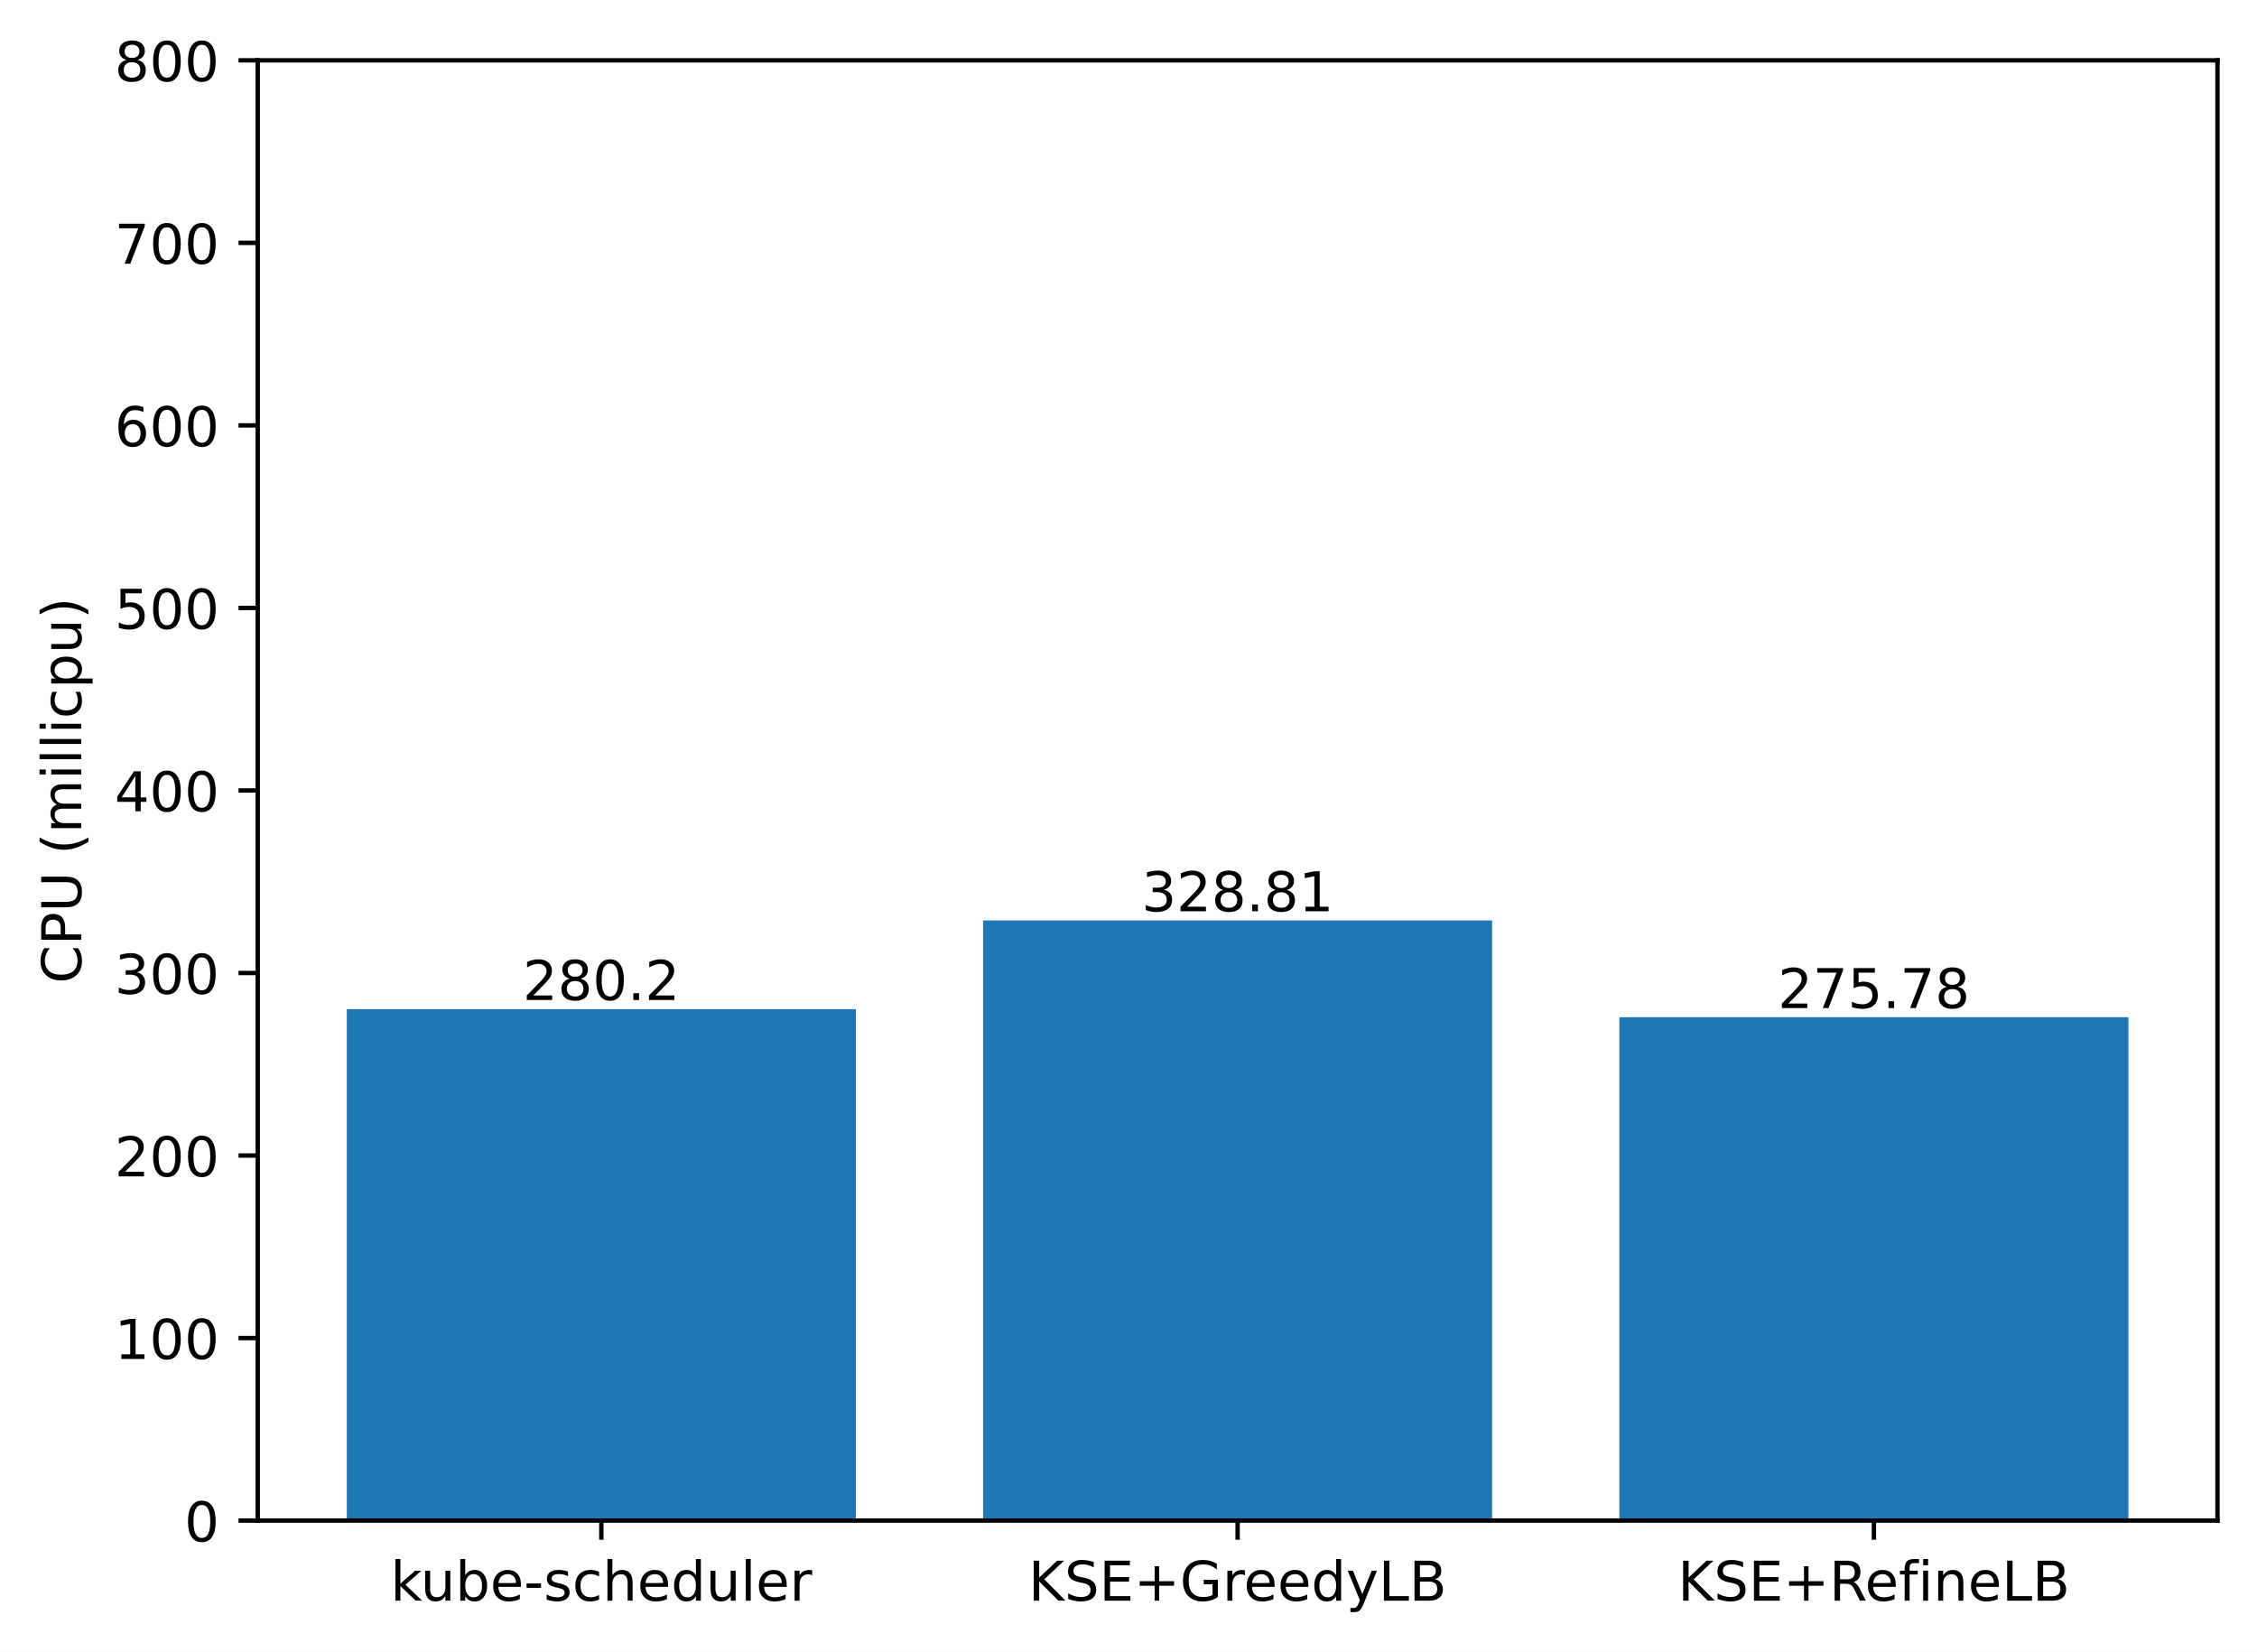
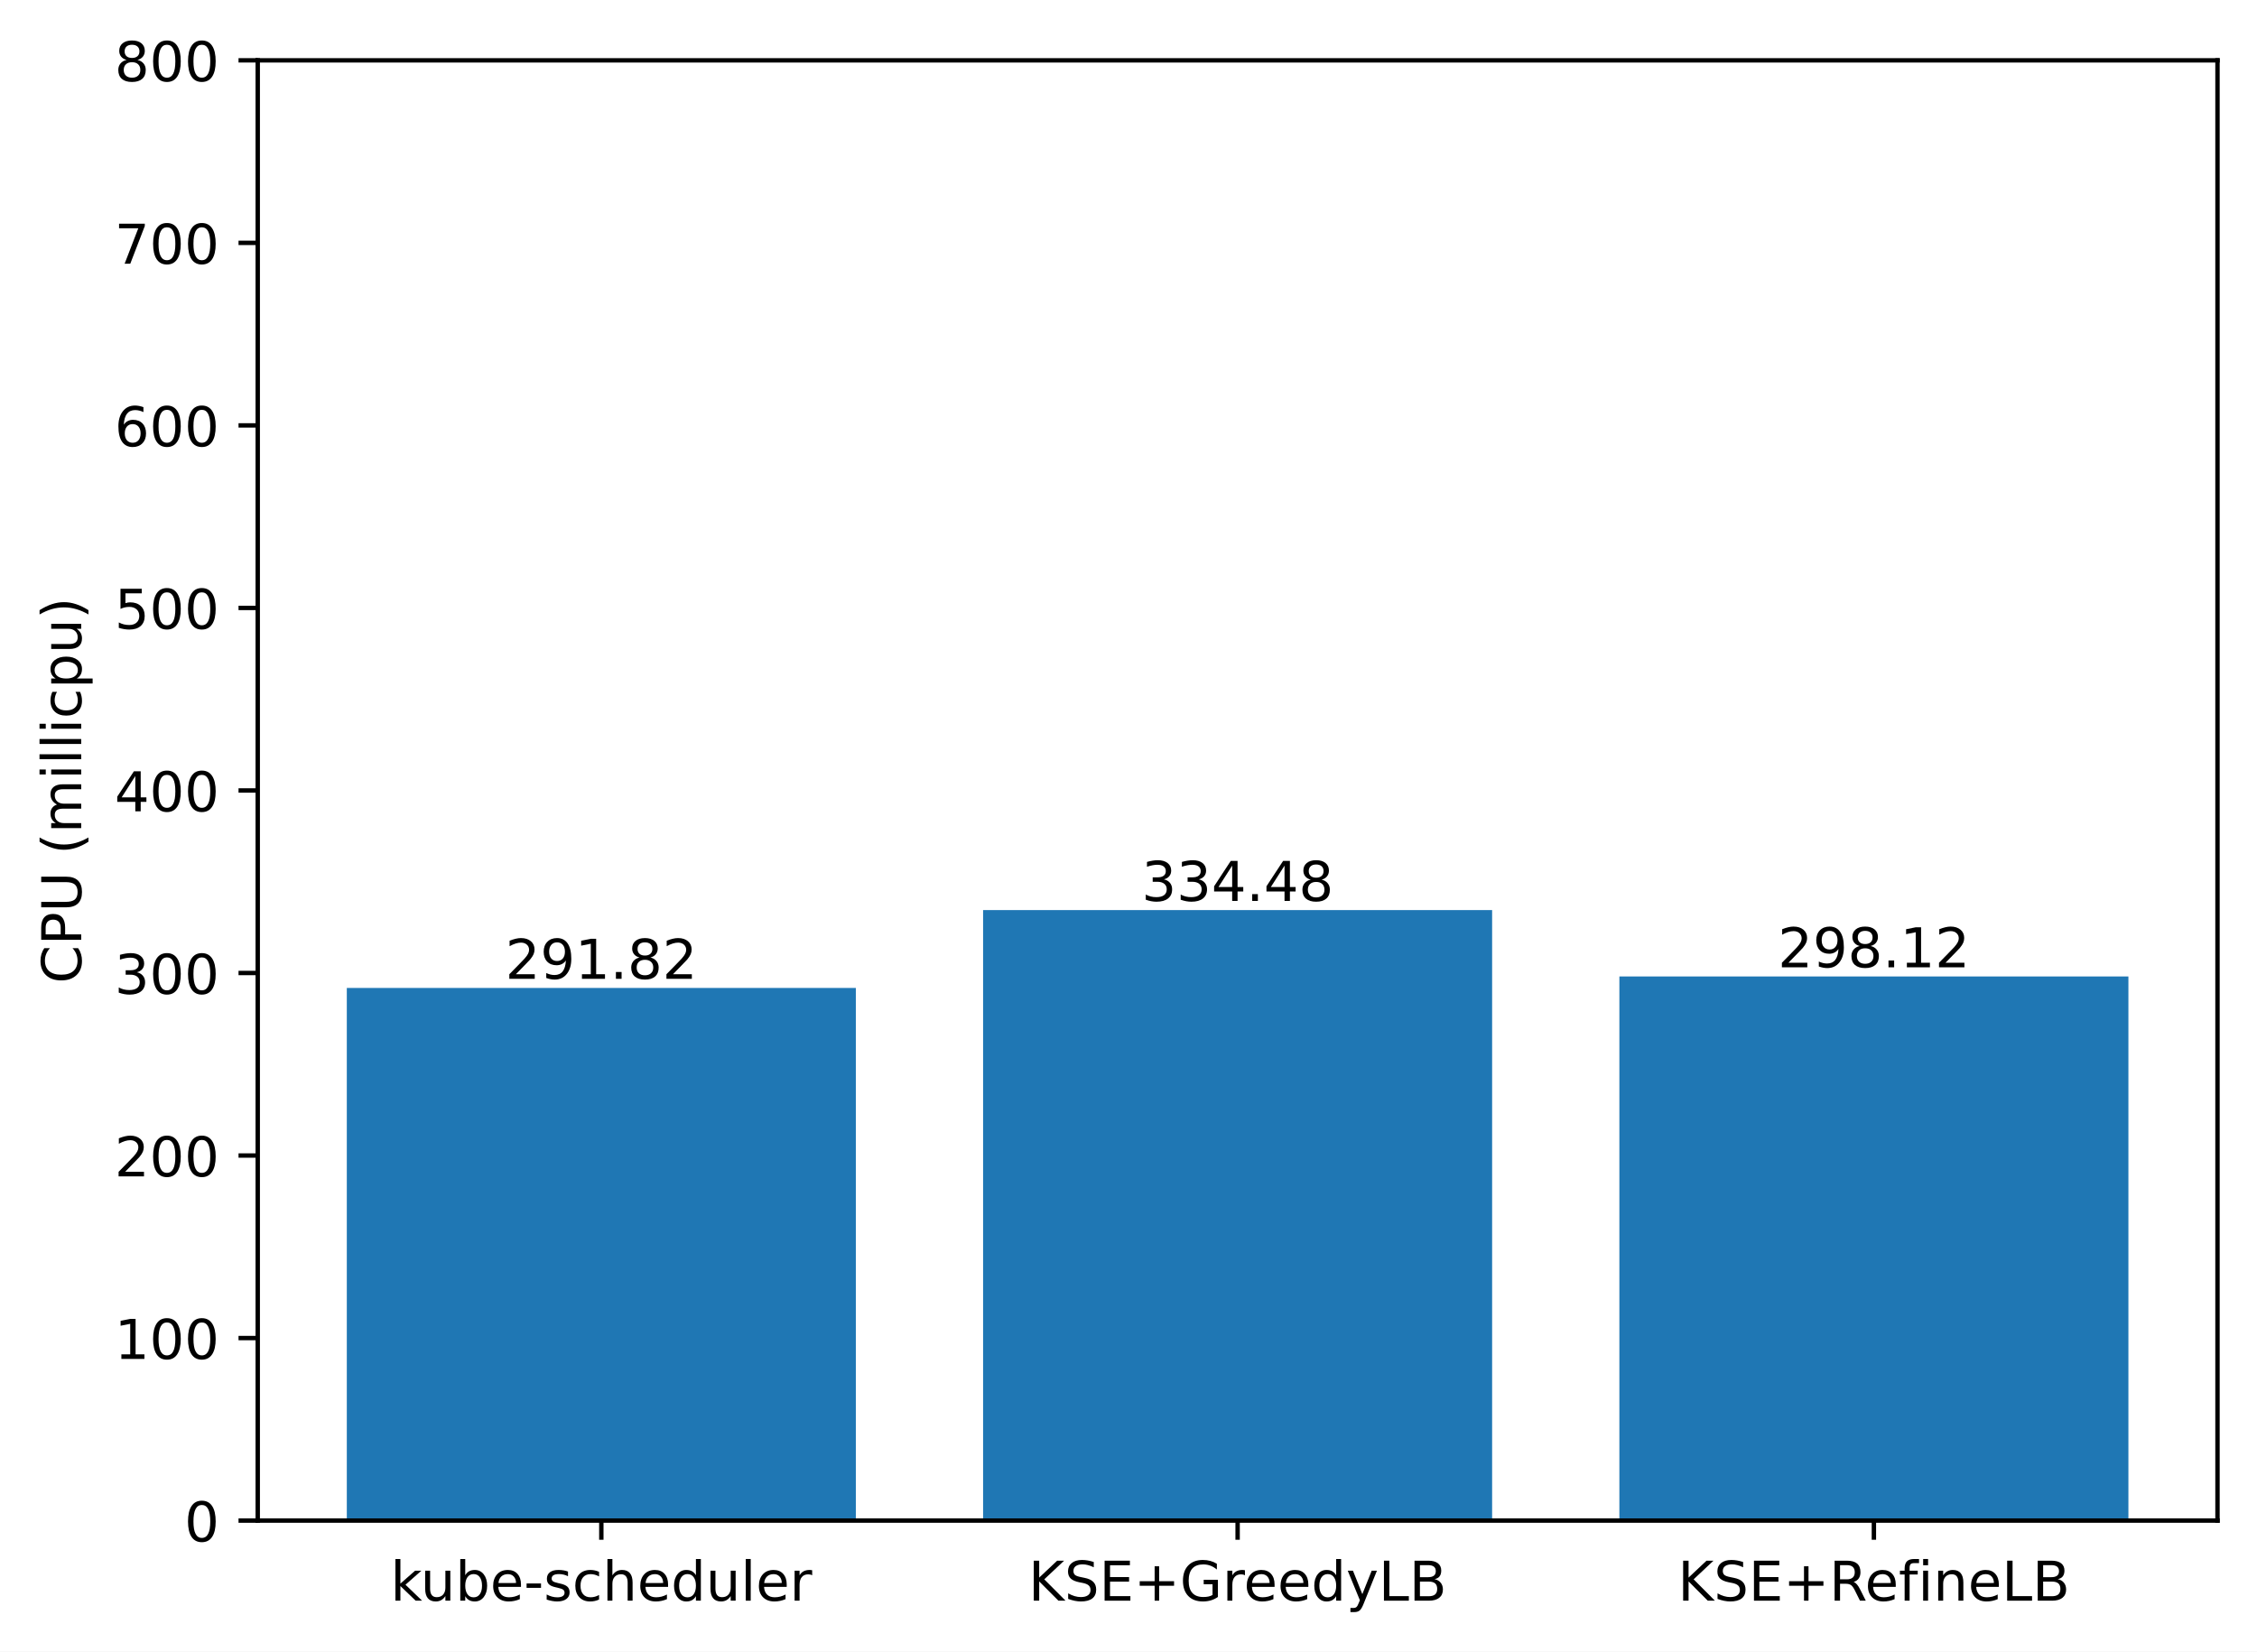
<svg xmlns="http://www.w3.org/2000/svg" xmlns:xlink="http://www.w3.org/1999/xlink" width="411.286pt" height="300.989pt" viewBox="0 0 411.286 300.989" version="1.1">
  <defs>
    <style type="text/css">*{stroke-linejoin: round; stroke-linecap: butt}</style>
  </defs>
  <g id="figure_1">
    <g id="patch_1">
      <path d="M 0 300.989  L 411.286 300.989  L 411.286 0  L 0 0  z " style="fill: #ffffff" />
    </g>
    <g id="axes_1">
      <g id="patch_2">
        <path d="M 46.966 277.111  L 404.086 277.111  L 404.086 10.999  L 46.966 10.999  z " style="fill: #ffffff" />
      </g>
      <g id="patch_3">
-         <path d="M 63.198 277.111  L 155.957 277.111  L 155.957 183.905  L 63.198 183.905  z " clip-path="url(#p4162c5325d)" style="fill: #1f77b4" />
+         <path d="M 63.198 277.111  L 155.957 277.111  L 155.957 180.04  L 63.198 180.04  z " clip-path="url(#p78e292c722)" style="fill: #1f77b4" />
      </g>
      <g id="patch_4">
-         <path d="M 179.146 277.111  L 271.905 277.111  L 271.905 167.736  L 179.146 167.736  z " clip-path="url(#p4162c5325d)" style="fill: #1f77b4" />
+         <path d="M 179.146 277.111  L 271.905 277.111  L 271.905 165.85  L 179.146 165.85  z " clip-path="url(#p78e292c722)" style="fill: #1f77b4" />
      </g>
      <g id="patch_5">
-         <path d="M 295.094 277.111  L 387.853 277.111  L 387.853 185.376  L 295.094 185.376  z " clip-path="url(#p4162c5325d)" style="fill: #1f77b4" />
+         <path d="M 295.094 277.111  L 387.853 277.111  L 387.853 177.945  L 295.094 177.945  z " clip-path="url(#p78e292c722)" style="fill: #1f77b4" />
      </g>
      <g id="matplotlib.axis_1">
        <g id="xtick_1">
          <g id="line2d_1">
            <defs>
-               <path id="m7e0c38ab4c" d="M 0 0  L 0 3.5  " style="stroke: #000000; stroke-width: 0.8" />
+               <path id="mb61332b8d6" d="M 0 0  L 0 3.5  " style="stroke: #000000; stroke-width: 0.8" />
            </defs>
            <g>
-               <use xlink:href="#m7e0c38ab4c" x="109.578" y="277.111" style="stroke: #000000; stroke-width: 0.8" />
+               <use xlink:href="#mb61332b8d6" x="109.578" y="277.111" style="stroke: #000000; stroke-width: 0.8" />
            </g>
          </g>
          <g id="text_1">
            <g transform="translate(71.15179 291.7097)scale(0.1 -0.1)">
              <defs>
                <path id="DejaVuSans-6b" d="M 581 4863  L 1159 4863  L 1159 1991  L 2875 3500  L 3609 3500  L 1753 1863  L 3688 0  L 2938 0  L 1159 1709  L 1159 0  L 581 0  L 581 4863  z " transform="scale(0.015625)" />
                <path id="DejaVuSans-75" d="M 544 1381  L 544 3500  L 1119 3500  L 1119 1403  Q 1119 906 1312 657  Q 1506 409 1894 409  Q 2359 409 2629 706  Q 2900 1003 2900 1516  L 2900 3500  L 3475 3500  L 3475 0  L 2900 0  L 2900 538  Q 2691 219 2414 64  Q 2138 -91 1772 -91  Q 1169 -91 856 284  Q 544 659 544 1381  z M 1991 3584  L 1991 3584  z " transform="scale(0.015625)" />
                <path id="DejaVuSans-62" d="M 3116 1747  Q 3116 2381 2855 2742  Q 2594 3103 2138 3103  Q 1681 3103 1420 2742  Q 1159 2381 1159 1747  Q 1159 1113 1420 752  Q 1681 391 2138 391  Q 2594 391 2855 752  Q 3116 1113 3116 1747  z M 1159 2969  Q 1341 3281 1617 3432  Q 1894 3584 2278 3584  Q 2916 3584 3314 3078  Q 3713 2572 3713 1747  Q 3713 922 3314 415  Q 2916 -91 2278 -91  Q 1894 -91 1617 61  Q 1341 213 1159 525  L 1159 0  L 581 0  L 581 4863  L 1159 4863  L 1159 2969  z " transform="scale(0.015625)" />
                <path id="DejaVuSans-65" d="M 3597 1894  L 3597 1613  L 953 1613  Q 991 1019 1311 708  Q 1631 397 2203 397  Q 2534 397 2845 478  Q 3156 559 3463 722  L 3463 178  Q 3153 47 2828 -22  Q 2503 -91 2169 -91  Q 1331 -91 842 396  Q 353 884 353 1716  Q 353 2575 817 3079  Q 1281 3584 2069 3584  Q 2775 3584 3186 3129  Q 3597 2675 3597 1894  z M 3022 2063  Q 3016 2534 2758 2815  Q 2500 3097 2075 3097  Q 1594 3097 1305 2825  Q 1016 2553 972 2059  L 3022 2063  z " transform="scale(0.015625)" />
                <path id="DejaVuSans-2d" d="M 313 2009  L 1997 2009  L 1997 1497  L 313 1497  L 313 2009  z " transform="scale(0.015625)" />
                <path id="DejaVuSans-73" d="M 2834 3397  L 2834 2853  Q 2591 2978 2328 3040  Q 2066 3103 1784 3103  Q 1356 3103 1142 2972  Q 928 2841 928 2578  Q 928 2378 1081 2264  Q 1234 2150 1697 2047  L 1894 2003  Q 2506 1872 2764 1633  Q 3022 1394 3022 966  Q 3022 478 2636 193  Q 2250 -91 1575 -91  Q 1294 -91 989 -36  Q 684 19 347 128  L 347 722  Q 666 556 975 473  Q 1284 391 1588 391  Q 1994 391 2212 530  Q 2431 669 2431 922  Q 2431 1156 2273 1281  Q 2116 1406 1581 1522  L 1381 1569  Q 847 1681 609 1914  Q 372 2147 372 2553  Q 372 3047 722 3315  Q 1072 3584 1716 3584  Q 2034 3584 2315 3537  Q 2597 3491 2834 3397  z " transform="scale(0.015625)" />
                <path id="DejaVuSans-63" d="M 3122 3366  L 3122 2828  Q 2878 2963 2633 3030  Q 2388 3097 2138 3097  Q 1578 3097 1268 2742  Q 959 2388 959 1747  Q 959 1106 1268 751  Q 1578 397 2138 397  Q 2388 397 2633 464  Q 2878 531 3122 666  L 3122 134  Q 2881 22 2623 -34  Q 2366 -91 2075 -91  Q 1284 -91 818 406  Q 353 903 353 1747  Q 353 2603 823 3093  Q 1294 3584 2113 3584  Q 2378 3584 2631 3529  Q 2884 3475 3122 3366  z " transform="scale(0.015625)" />
                <path id="DejaVuSans-68" d="M 3513 2113  L 3513 0  L 2938 0  L 2938 2094  Q 2938 2591 2744 2837  Q 2550 3084 2163 3084  Q 1697 3084 1428 2787  Q 1159 2491 1159 1978  L 1159 0  L 581 0  L 581 4863  L 1159 4863  L 1159 2956  Q 1366 3272 1645 3428  Q 1925 3584 2291 3584  Q 2894 3584 3203 3211  Q 3513 2838 3513 2113  z " transform="scale(0.015625)" />
                <path id="DejaVuSans-64" d="M 2906 2969  L 2906 4863  L 3481 4863  L 3481 0  L 2906 0  L 2906 525  Q 2725 213 2448 61  Q 2172 -91 1784 -91  Q 1150 -91 751 415  Q 353 922 353 1747  Q 353 2572 751 3078  Q 1150 3584 1784 3584  Q 2172 3584 2448 3432  Q 2725 3281 2906 2969  z M 947 1747  Q 947 1113 1208 752  Q 1469 391 1925 391  Q 2381 391 2643 752  Q 2906 1113 2906 1747  Q 2906 2381 2643 2742  Q 2381 3103 1925 3103  Q 1469 3103 1208 2742  Q 947 2381 947 1747  z " transform="scale(0.015625)" />
                <path id="DejaVuSans-6c" d="M 603 4863  L 1178 4863  L 1178 0  L 603 0  L 603 4863  z " transform="scale(0.015625)" />
                <path id="DejaVuSans-72" d="M 2631 2963  Q 2534 3019 2420 3045  Q 2306 3072 2169 3072  Q 1681 3072 1420 2755  Q 1159 2438 1159 1844  L 1159 0  L 581 0  L 581 3500  L 1159 3500  L 1159 2956  Q 1341 3275 1631 3429  Q 1922 3584 2338 3584  Q 2397 3584 2469 3576  Q 2541 3569 2628 3553  L 2631 2963  z " transform="scale(0.015625)" />
              </defs>
              <use xlink:href="#DejaVuSans-6b" />
              <use xlink:href="#DejaVuSans-75" x="54.785" />
              <use xlink:href="#DejaVuSans-62" x="118.164" />
              <use xlink:href="#DejaVuSans-65" x="181.641" />
              <use xlink:href="#DejaVuSans-2d" x="243.164" />
              <use xlink:href="#DejaVuSans-73" x="279.248" />
              <use xlink:href="#DejaVuSans-63" x="331.348" />
              <use xlink:href="#DejaVuSans-68" x="386.328" />
              <use xlink:href="#DejaVuSans-65" x="449.707" />
              <use xlink:href="#DejaVuSans-64" x="511.23" />
              <use xlink:href="#DejaVuSans-75" x="574.707" />
              <use xlink:href="#DejaVuSans-6c" x="638.086" />
              <use xlink:href="#DejaVuSans-65" x="665.869" />
              <use xlink:href="#DejaVuSans-72" x="727.393" />
            </g>
          </g>
        </g>
        <g id="xtick_2">
          <g id="line2d_2">
            <g>
-               <use xlink:href="#m7e0c38ab4c" x="225.526" y="277.111" style="stroke: #000000; stroke-width: 0.8" />
+               <use xlink:href="#mb61332b8d6" x="225.526" y="277.111" style="stroke: #000000; stroke-width: 0.8" />
            </g>
          </g>
          <g id="text_2">
            <g transform="translate(187.403 291.7097)scale(0.1 -0.1)">
              <defs>
                <path id="DejaVuSans-4b" d="M 628 4666  L 1259 4666  L 1259 2694  L 3353 4666  L 4166 4666  L 1850 2491  L 4331 0  L 3500 0  L 1259 2247  L 1259 0  L 628 0  L 628 4666  z " transform="scale(0.015625)" />
                <path id="DejaVuSans-53" d="M 3425 4513  L 3425 3897  Q 3066 4069 2747 4153  Q 2428 4238 2131 4238  Q 1616 4238 1336 4038  Q 1056 3838 1056 3469  Q 1056 3159 1242 3001  Q 1428 2844 1947 2747  L 2328 2669  Q 3034 2534 3370 2195  Q 3706 1856 3706 1288  Q 3706 609 3251 259  Q 2797 -91 1919 -91  Q 1588 -91 1214 -16  Q 841 59 441 206  L 441 856  Q 825 641 1194 531  Q 1563 422 1919 422  Q 2459 422 2753 634  Q 3047 847 3047 1241  Q 3047 1584 2836 1778  Q 2625 1972 2144 2069  L 1759 2144  Q 1053 2284 737 2584  Q 422 2884 422 3419  Q 422 4038 858 4394  Q 1294 4750 2059 4750  Q 2388 4750 2728 4690  Q 3069 4631 3425 4513  z " transform="scale(0.015625)" />
                <path id="DejaVuSans-45" d="M 628 4666  L 3578 4666  L 3578 4134  L 1259 4134  L 1259 2753  L 3481 2753  L 3481 2222  L 1259 2222  L 1259 531  L 3634 531  L 3634 0  L 628 0  L 628 4666  z " transform="scale(0.015625)" />
                <path id="DejaVuSans-2b" d="M 2944 4013  L 2944 2272  L 4684 2272  L 4684 1741  L 2944 1741  L 2944 0  L 2419 0  L 2419 1741  L 678 1741  L 678 2272  L 2419 2272  L 2419 4013  L 2944 4013  z " transform="scale(0.015625)" />
                <path id="DejaVuSans-47" d="M 3809 666  L 3809 1919  L 2778 1919  L 2778 2438  L 4434 2438  L 4434 434  Q 4069 175 3628 42  Q 3188 -91 2688 -91  Q 1594 -91 976 548  Q 359 1188 359 2328  Q 359 3472 976 4111  Q 1594 4750 2688 4750  Q 3144 4750 3555 4637  Q 3966 4525 4313 4306  L 4313 3634  Q 3963 3931 3569 4081  Q 3175 4231 2741 4231  Q 1884 4231 1454 3753  Q 1025 3275 1025 2328  Q 1025 1384 1454 906  Q 1884 428 2741 428  Q 3075 428 3337 486  Q 3600 544 3809 666  z " transform="scale(0.015625)" />
                <path id="DejaVuSans-79" d="M 2059 -325  Q 1816 -950 1584 -1140  Q 1353 -1331 966 -1331  L 506 -1331  L 506 -850  L 844 -850  Q 1081 -850 1212 -737  Q 1344 -625 1503 -206  L 1606 56  L 191 3500  L 800 3500  L 1894 763  L 2988 3500  L 3597 3500  L 2059 -325  z " transform="scale(0.015625)" />
                <path id="DejaVuSans-4c" d="M 628 4666  L 1259 4666  L 1259 531  L 3531 531  L 3531 0  L 628 0  L 628 4666  z " transform="scale(0.015625)" />
                <path id="DejaVuSans-42" d="M 1259 2228  L 1259 519  L 2272 519  Q 2781 519 3026 730  Q 3272 941 3272 1375  Q 3272 1813 3026 2020  Q 2781 2228 2272 2228  L 1259 2228  z M 1259 4147  L 1259 2741  L 2194 2741  Q 2656 2741 2882 2914  Q 3109 3088 3109 3444  Q 3109 3797 2882 3972  Q 2656 4147 2194 4147  L 1259 4147  z M 628 4666  L 2241 4666  Q 2963 4666 3353 4366  Q 3744 4066 3744 3513  Q 3744 3084 3544 2831  Q 3344 2578 2956 2516  Q 3422 2416 3680 2098  Q 3938 1781 3938 1306  Q 3938 681 3513 340  Q 3088 0 2303 0  L 628 0  L 628 4666  z " transform="scale(0.015625)" />
              </defs>
              <use xlink:href="#DejaVuSans-4b" />
              <use xlink:href="#DejaVuSans-53" x="65.576" />
              <use xlink:href="#DejaVuSans-45" x="129.053" />
              <use xlink:href="#DejaVuSans-2b" x="192.236" />
              <use xlink:href="#DejaVuSans-47" x="276.025" />
              <use xlink:href="#DejaVuSans-72" x="353.516" />
              <use xlink:href="#DejaVuSans-65" x="392.379" />
              <use xlink:href="#DejaVuSans-65" x="453.902" />
              <use xlink:href="#DejaVuSans-64" x="515.426" />
              <use xlink:href="#DejaVuSans-79" x="578.902" />
              <use xlink:href="#DejaVuSans-4c" x="638.082" />
              <use xlink:href="#DejaVuSans-42" x="693.795" />
            </g>
          </g>
        </g>
        <g id="xtick_3">
          <g id="line2d_3">
            <g>
-               <use xlink:href="#m7e0c38ab4c" x="341.474" y="277.111" style="stroke: #000000; stroke-width: 0.8" />
+               <use xlink:href="#mb61332b8d6" x="341.474" y="277.111" style="stroke: #000000; stroke-width: 0.8" />
            </g>
          </g>
          <g id="text_3">
            <g transform="translate(305.7346 291.7097)scale(0.1 -0.1)">
              <defs>
                <path id="DejaVuSans-52" d="M 2841 2188  Q 3044 2119 3236 1894  Q 3428 1669 3622 1275  L 4263 0  L 3584 0  L 2988 1197  Q 2756 1666 2539 1819  Q 2322 1972 1947 1972  L 1259 1972  L 1259 0  L 628 0  L 628 4666  L 2053 4666  Q 2853 4666 3247 4331  Q 3641 3997 3641 3322  Q 3641 2881 3436 2590  Q 3231 2300 2841 2188  z M 1259 4147  L 1259 2491  L 2053 2491  Q 2509 2491 2742 2702  Q 2975 2913 2975 3322  Q 2975 3731 2742 3939  Q 2509 4147 2053 4147  L 1259 4147  z " transform="scale(0.015625)" />
                <path id="DejaVuSans-66" d="M 2375 4863  L 2375 4384  L 1825 4384  Q 1516 4384 1395 4259  Q 1275 4134 1275 3809  L 1275 3500  L 2222 3500  L 2222 3053  L 1275 3053  L 1275 0  L 697 0  L 697 3053  L 147 3053  L 147 3500  L 697 3500  L 697 3744  Q 697 4328 969 4595  Q 1241 4863 1831 4863  L 2375 4863  z " transform="scale(0.015625)" />
                <path id="DejaVuSans-69" d="M 603 3500  L 1178 3500  L 1178 0  L 603 0  L 603 3500  z M 603 4863  L 1178 4863  L 1178 4134  L 603 4134  L 603 4863  z " transform="scale(0.015625)" />
                <path id="DejaVuSans-6e" d="M 3513 2113  L 3513 0  L 2938 0  L 2938 2094  Q 2938 2591 2744 2837  Q 2550 3084 2163 3084  Q 1697 3084 1428 2787  Q 1159 2491 1159 1978  L 1159 0  L 581 0  L 581 3500  L 1159 3500  L 1159 2956  Q 1366 3272 1645 3428  Q 1925 3584 2291 3584  Q 2894 3584 3203 3211  Q 3513 2838 3513 2113  z " transform="scale(0.015625)" />
              </defs>
              <use xlink:href="#DejaVuSans-4b" />
              <use xlink:href="#DejaVuSans-53" x="65.576" />
              <use xlink:href="#DejaVuSans-45" x="129.053" />
              <use xlink:href="#DejaVuSans-2b" x="192.236" />
              <use xlink:href="#DejaVuSans-52" x="276.025" />
              <use xlink:href="#DejaVuSans-65" x="341.008" />
              <use xlink:href="#DejaVuSans-66" x="402.531" />
              <use xlink:href="#DejaVuSans-69" x="437.736" />
              <use xlink:href="#DejaVuSans-6e" x="465.52" />
              <use xlink:href="#DejaVuSans-65" x="528.898" />
              <use xlink:href="#DejaVuSans-4c" x="590.422" />
              <use xlink:href="#DejaVuSans-42" x="646.135" />
            </g>
          </g>
        </g>
      </g>
      <g id="matplotlib.axis_2">
        <g id="ytick_1">
          <g id="line2d_4">
            <defs>
-               <path id="m86fc0630f6" d="M 0 0  L -3.5 0  " style="stroke: #000000; stroke-width: 0.8" />
+               <path id="m16412d39be" d="M 0 0  L -3.5 0  " style="stroke: #000000; stroke-width: 0.8" />
            </defs>
            <g>
-               <use xlink:href="#m86fc0630f6" x="46.966" y="277.111" style="stroke: #000000; stroke-width: 0.8" />
+               <use xlink:href="#m16412d39be" x="46.966" y="277.111" style="stroke: #000000; stroke-width: 0.8" />
            </g>
          </g>
          <g id="text_4">
            <g transform="translate(33.60312 280.9104)scale(0.1 -0.1)">
              <defs>
                <path id="DejaVuSans-30" d="M 2034 4250  Q 1547 4250 1301 3770  Q 1056 3291 1056 2328  Q 1056 1369 1301 889  Q 1547 409 2034 409  Q 2525 409 2770 889  Q 3016 1369 3016 2328  Q 3016 3291 2770 3770  Q 2525 4250 2034 4250  z M 2034 4750  Q 2819 4750 3233 4129  Q 3647 3509 3647 2328  Q 3647 1150 3233 529  Q 2819 -91 2034 -91  Q 1250 -91 836 529  Q 422 1150 422 2328  Q 422 3509 836 4129  Q 1250 4750 2034 4750  z " transform="scale(0.015625)" />
              </defs>
              <use xlink:href="#DejaVuSans-30" />
            </g>
          </g>
        </g>
        <g id="ytick_2">
          <g id="line2d_5">
            <g>
-               <use xlink:href="#m86fc0630f6" x="46.966" y="243.847" style="stroke: #000000; stroke-width: 0.8" />
+               <use xlink:href="#m16412d39be" x="46.966" y="243.847" style="stroke: #000000; stroke-width: 0.8" />
            </g>
          </g>
          <g id="text_5">
            <g transform="translate(20.87813 247.6464)scale(0.1 -0.1)">
              <defs>
                <path id="DejaVuSans-31" d="M 794 531  L 1825 531  L 1825 4091  L 703 3866  L 703 4441  L 1819 4666  L 2450 4666  L 2450 531  L 3481 531  L 3481 0  L 794 0  L 794 531  z " transform="scale(0.015625)" />
              </defs>
              <use xlink:href="#DejaVuSans-31" />
              <use xlink:href="#DejaVuSans-30" x="63.623" />
              <use xlink:href="#DejaVuSans-30" x="127.246" />
            </g>
          </g>
        </g>
        <g id="ytick_3">
          <g id="line2d_6">
            <g>
-               <use xlink:href="#m86fc0630f6" x="46.966" y="210.583" style="stroke: #000000; stroke-width: 0.8" />
+               <use xlink:href="#m16412d39be" x="46.966" y="210.583" style="stroke: #000000; stroke-width: 0.8" />
            </g>
          </g>
          <g id="text_6">
            <g transform="translate(20.87813 214.3824)scale(0.1 -0.1)">
              <defs>
                <path id="DejaVuSans-32" d="M 1228 531  L 3431 531  L 3431 0  L 469 0  L 469 531  Q 828 903 1448 1529  Q 2069 2156 2228 2338  Q 2531 2678 2651 2914  Q 2772 3150 2772 3378  Q 2772 3750 2511 3984  Q 2250 4219 1831 4219  Q 1534 4219 1204 4116  Q 875 4013 500 3803  L 500 4441  Q 881 4594 1212 4672  Q 1544 4750 1819 4750  Q 2544 4750 2975 4387  Q 3406 4025 3406 3419  Q 3406 3131 3298 2873  Q 3191 2616 2906 2266  Q 2828 2175 2409 1742  Q 1991 1309 1228 531  z " transform="scale(0.015625)" />
              </defs>
              <use xlink:href="#DejaVuSans-32" />
              <use xlink:href="#DejaVuSans-30" x="63.623" />
              <use xlink:href="#DejaVuSans-30" x="127.246" />
            </g>
          </g>
        </g>
        <g id="ytick_4">
          <g id="line2d_7">
            <g>
-               <use xlink:href="#m86fc0630f6" x="46.966" y="177.319" style="stroke: #000000; stroke-width: 0.8" />
+               <use xlink:href="#m16412d39be" x="46.966" y="177.319" style="stroke: #000000; stroke-width: 0.8" />
            </g>
          </g>
          <g id="text_7">
            <g transform="translate(20.87813 181.1184)scale(0.1 -0.1)">
              <defs>
                <path id="DejaVuSans-33" d="M 2597 2516  Q 3050 2419 3304 2112  Q 3559 1806 3559 1356  Q 3559 666 3084 287  Q 2609 -91 1734 -91  Q 1441 -91 1130 -33  Q 819 25 488 141  L 488 750  Q 750 597 1062 519  Q 1375 441 1716 441  Q 2309 441 2620 675  Q 2931 909 2931 1356  Q 2931 1769 2642 2001  Q 2353 2234 1838 2234  L 1294 2234  L 1294 2753  L 1863 2753  Q 2328 2753 2575 2939  Q 2822 3125 2822 3475  Q 2822 3834 2567 4026  Q 2313 4219 1838 4219  Q 1578 4219 1281 4162  Q 984 4106 628 3988  L 628 4550  Q 988 4650 1302 4700  Q 1616 4750 1894 4750  Q 2613 4750 3031 4423  Q 3450 4097 3450 3541  Q 3450 3153 3228 2886  Q 3006 2619 2597 2516  z " transform="scale(0.015625)" />
              </defs>
              <use xlink:href="#DejaVuSans-33" />
              <use xlink:href="#DejaVuSans-30" x="63.623" />
              <use xlink:href="#DejaVuSans-30" x="127.246" />
            </g>
          </g>
        </g>
        <g id="ytick_5">
          <g id="line2d_8">
            <g>
-               <use xlink:href="#m86fc0630f6" x="46.966" y="144.055" style="stroke: #000000; stroke-width: 0.8" />
+               <use xlink:href="#m16412d39be" x="46.966" y="144.055" style="stroke: #000000; stroke-width: 0.8" />
            </g>
          </g>
          <g id="text_8">
            <g transform="translate(20.87813 147.8544)scale(0.1 -0.1)">
              <defs>
                <path id="DejaVuSans-34" d="M 2419 4116  L 825 1625  L 2419 1625  L 2419 4116  z M 2253 4666  L 3047 4666  L 3047 1625  L 3713 1625  L 3713 1100  L 3047 1100  L 3047 0  L 2419 0  L 2419 1100  L 313 1100  L 313 1709  L 2253 4666  z " transform="scale(0.015625)" />
              </defs>
              <use xlink:href="#DejaVuSans-34" />
              <use xlink:href="#DejaVuSans-30" x="63.623" />
              <use xlink:href="#DejaVuSans-30" x="127.246" />
            </g>
          </g>
        </g>
        <g id="ytick_6">
          <g id="line2d_9">
            <g>
-               <use xlink:href="#m86fc0630f6" x="46.966" y="110.791" style="stroke: #000000; stroke-width: 0.8" />
+               <use xlink:href="#m16412d39be" x="46.966" y="110.791" style="stroke: #000000; stroke-width: 0.8" />
            </g>
          </g>
          <g id="text_9">
            <g transform="translate(20.87813 114.5904)scale(0.1 -0.1)">
              <defs>
                <path id="DejaVuSans-35" d="M 691 4666  L 3169 4666  L 3169 4134  L 1269 4134  L 1269 2991  Q 1406 3038 1543 3061  Q 1681 3084 1819 3084  Q 2600 3084 3056 2656  Q 3513 2228 3513 1497  Q 3513 744 3044 326  Q 2575 -91 1722 -91  Q 1428 -91 1123 -41  Q 819 9 494 109  L 494 744  Q 775 591 1075 516  Q 1375 441 1709 441  Q 2250 441 2565 725  Q 2881 1009 2881 1497  Q 2881 1984 2565 2268  Q 2250 2553 1709 2553  Q 1456 2553 1204 2497  Q 953 2441 691 2322  L 691 4666  z " transform="scale(0.015625)" />
              </defs>
              <use xlink:href="#DejaVuSans-35" />
              <use xlink:href="#DejaVuSans-30" x="63.623" />
              <use xlink:href="#DejaVuSans-30" x="127.246" />
            </g>
          </g>
        </g>
        <g id="ytick_7">
          <g id="line2d_10">
            <g>
-               <use xlink:href="#m86fc0630f6" x="46.966" y="77.527" style="stroke: #000000; stroke-width: 0.8" />
+               <use xlink:href="#m16412d39be" x="46.966" y="77.527" style="stroke: #000000; stroke-width: 0.8" />
            </g>
          </g>
          <g id="text_10">
            <g transform="translate(20.87813 81.32644)scale(0.1 -0.1)">
              <defs>
                <path id="DejaVuSans-36" d="M 2113 2584  Q 1688 2584 1439 2293  Q 1191 2003 1191 1497  Q 1191 994 1439 701  Q 1688 409 2113 409  Q 2538 409 2786 701  Q 3034 994 3034 1497  Q 3034 2003 2786 2293  Q 2538 2584 2113 2584  z M 3366 4563  L 3366 3988  Q 3128 4100 2886 4159  Q 2644 4219 2406 4219  Q 1781 4219 1451 3797  Q 1122 3375 1075 2522  Q 1259 2794 1537 2939  Q 1816 3084 2150 3084  Q 2853 3084 3261 2657  Q 3669 2231 3669 1497  Q 3669 778 3244 343  Q 2819 -91 2113 -91  Q 1303 -91 875 529  Q 447 1150 447 2328  Q 447 3434 972 4092  Q 1497 4750 2381 4750  Q 2619 4750 2861 4703  Q 3103 4656 3366 4563  z " transform="scale(0.015625)" />
              </defs>
              <use xlink:href="#DejaVuSans-36" />
              <use xlink:href="#DejaVuSans-30" x="63.623" />
              <use xlink:href="#DejaVuSans-30" x="127.246" />
            </g>
          </g>
        </g>
        <g id="ytick_8">
          <g id="line2d_11">
            <g>
-               <use xlink:href="#m86fc0630f6" x="46.966" y="44.263" style="stroke: #000000; stroke-width: 0.8" />
+               <use xlink:href="#m16412d39be" x="46.966" y="44.263" style="stroke: #000000; stroke-width: 0.8" />
            </g>
          </g>
          <g id="text_11">
            <g transform="translate(20.87813 48.06244)scale(0.1 -0.1)">
              <defs>
                <path id="DejaVuSans-37" d="M 525 4666  L 3525 4666  L 3525 4397  L 1831 0  L 1172 0  L 2766 4134  L 525 4134  L 525 4666  z " transform="scale(0.015625)" />
              </defs>
              <use xlink:href="#DejaVuSans-37" />
              <use xlink:href="#DejaVuSans-30" x="63.623" />
              <use xlink:href="#DejaVuSans-30" x="127.246" />
            </g>
          </g>
        </g>
        <g id="ytick_9">
          <g id="line2d_12">
            <g>
-               <use xlink:href="#m86fc0630f6" x="46.966" y="10.999" style="stroke: #000000; stroke-width: 0.8" />
+               <use xlink:href="#m16412d39be" x="46.966" y="10.999" style="stroke: #000000; stroke-width: 0.8" />
            </g>
          </g>
          <g id="text_12">
            <g transform="translate(20.87813 14.79844)scale(0.1 -0.1)">
              <defs>
                <path id="DejaVuSans-38" d="M 2034 2216  Q 1584 2216 1326 1975  Q 1069 1734 1069 1313  Q 1069 891 1326 650  Q 1584 409 2034 409  Q 2484 409 2743 651  Q 3003 894 3003 1313  Q 3003 1734 2745 1975  Q 2488 2216 2034 2216  z M 1403 2484  Q 997 2584 770 2862  Q 544 3141 544 3541  Q 544 4100 942 4425  Q 1341 4750 2034 4750  Q 2731 4750 3128 4425  Q 3525 4100 3525 3541  Q 3525 3141 3298 2862  Q 3072 2584 2669 2484  Q 3125 2378 3379 2068  Q 3634 1759 3634 1313  Q 3634 634 3220 271  Q 2806 -91 2034 -91  Q 1263 -91 848 271  Q 434 634 434 1313  Q 434 1759 690 2068  Q 947 2378 1403 2484  z M 1172 3481  Q 1172 3119 1398 2916  Q 1625 2713 2034 2713  Q 2441 2713 2670 2916  Q 2900 3119 2900 3481  Q 2900 3844 2670 4047  Q 2441 4250 2034 4250  Q 1625 4250 1398 4047  Q 1172 3844 1172 3481  z " transform="scale(0.015625)" />
              </defs>
              <use xlink:href="#DejaVuSans-38" />
              <use xlink:href="#DejaVuSans-30" x="63.623" />
              <use xlink:href="#DejaVuSans-30" x="127.246" />
            </g>
          </g>
        </g>
        <g id="text_13">
          <g transform="translate(14.79844 179.2302)rotate(-90)scale(0.1 -0.1)">
            <defs>
              <path id="DejaVuSans-43" d="M 4122 4306  L 4122 3641  Q 3803 3938 3442 4084  Q 3081 4231 2675 4231  Q 1875 4231 1450 3742  Q 1025 3253 1025 2328  Q 1025 1406 1450 917  Q 1875 428 2675 428  Q 3081 428 3442 575  Q 3803 722 4122 1019  L 4122 359  Q 3791 134 3420 21  Q 3050 -91 2638 -91  Q 1578 -91 968 557  Q 359 1206 359 2328  Q 359 3453 968 4101  Q 1578 4750 2638 4750  Q 3056 4750 3426 4639  Q 3797 4528 4122 4306  z " transform="scale(0.015625)" />
              <path id="DejaVuSans-50" d="M 1259 4147  L 1259 2394  L 2053 2394  Q 2494 2394 2734 2622  Q 2975 2850 2975 3272  Q 2975 3691 2734 3919  Q 2494 4147 2053 4147  L 1259 4147  z M 628 4666  L 2053 4666  Q 2838 4666 3239 4311  Q 3641 3956 3641 3272  Q 3641 2581 3239 2228  Q 2838 1875 2053 1875  L 1259 1875  L 1259 0  L 628 0  L 628 4666  z " transform="scale(0.015625)" />
              <path id="DejaVuSans-55" d="M 556 4666  L 1191 4666  L 1191 1831  Q 1191 1081 1462 751  Q 1734 422 2344 422  Q 2950 422 3222 751  Q 3494 1081 3494 1831  L 3494 4666  L 4128 4666  L 4128 1753  Q 4128 841 3676 375  Q 3225 -91 2344 -91  Q 1459 -91 1007 375  Q 556 841 556 1753  L 556 4666  z " transform="scale(0.015625)" />
              <path id="DejaVuSans-20" transform="scale(0.015625)" />
              <path id="DejaVuSans-28" d="M 1984 4856  Q 1566 4138 1362 3434  Q 1159 2731 1159 2009  Q 1159 1288 1364 580  Q 1569 -128 1984 -844  L 1484 -844  Q 1016 -109 783 600  Q 550 1309 550 2009  Q 550 2706 781 3412  Q 1013 4119 1484 4856  L 1984 4856  z " transform="scale(0.015625)" />
              <path id="DejaVuSans-6d" d="M 3328 2828  Q 3544 3216 3844 3400  Q 4144 3584 4550 3584  Q 5097 3584 5394 3201  Q 5691 2819 5691 2113  L 5691 0  L 5113 0  L 5113 2094  Q 5113 2597 4934 2840  Q 4756 3084 4391 3084  Q 3944 3084 3684 2787  Q 3425 2491 3425 1978  L 3425 0  L 2847 0  L 2847 2094  Q 2847 2600 2669 2842  Q 2491 3084 2119 3084  Q 1678 3084 1418 2786  Q 1159 2488 1159 1978  L 1159 0  L 581 0  L 581 3500  L 1159 3500  L 1159 2956  Q 1356 3278 1631 3431  Q 1906 3584 2284 3584  Q 2666 3584 2933 3390  Q 3200 3197 3328 2828  z " transform="scale(0.015625)" />
              <path id="DejaVuSans-70" d="M 1159 525  L 1159 -1331  L 581 -1331  L 581 3500  L 1159 3500  L 1159 2969  Q 1341 3281 1617 3432  Q 1894 3584 2278 3584  Q 2916 3584 3314 3078  Q 3713 2572 3713 1747  Q 3713 922 3314 415  Q 2916 -91 2278 -91  Q 1894 -91 1617 61  Q 1341 213 1159 525  z M 3116 1747  Q 3116 2381 2855 2742  Q 2594 3103 2138 3103  Q 1681 3103 1420 2742  Q 1159 2381 1159 1747  Q 1159 1113 1420 752  Q 1681 391 2138 391  Q 2594 391 2855 752  Q 3116 1113 3116 1747  z " transform="scale(0.015625)" />
              <path id="DejaVuSans-29" d="M 513 4856  L 1013 4856  Q 1481 4119 1714 3412  Q 1947 2706 1947 2009  Q 1947 1309 1714 600  Q 1481 -109 1013 -844  L 513 -844  Q 928 -128 1133 580  Q 1338 1288 1338 2009  Q 1338 2731 1133 3434  Q 928 4138 513 4856  z " transform="scale(0.015625)" />
            </defs>
            <use xlink:href="#DejaVuSans-43" />
            <use xlink:href="#DejaVuSans-50" x="69.824" />
            <use xlink:href="#DejaVuSans-55" x="130.127" />
            <use xlink:href="#DejaVuSans-20" x="203.32" />
            <use xlink:href="#DejaVuSans-28" x="235.107" />
            <use xlink:href="#DejaVuSans-6d" x="274.121" />
            <use xlink:href="#DejaVuSans-69" x="371.533" />
            <use xlink:href="#DejaVuSans-6c" x="399.316" />
            <use xlink:href="#DejaVuSans-6c" x="427.1" />
            <use xlink:href="#DejaVuSans-69" x="454.883" />
            <use xlink:href="#DejaVuSans-63" x="482.666" />
            <use xlink:href="#DejaVuSans-70" x="537.646" />
            <use xlink:href="#DejaVuSans-75" x="601.123" />
            <use xlink:href="#DejaVuSans-29" x="664.502" />
          </g>
        </g>
      </g>
      <g id="patch_6">
        <path d="M 46.966 277.111  L 46.966 10.999  " style="fill: none; stroke: #000000; stroke-width: 0.8; stroke-linejoin: miter; stroke-linecap: square" />
      </g>
      <g id="patch_7">
        <path d="M 404.086 277.111  L 404.086 10.999  " style="fill: none; stroke: #000000; stroke-width: 0.8; stroke-linejoin: miter; stroke-linecap: square" />
      </g>
      <g id="patch_8">
        <path d="M 46.966 277.111  L 404.086 277.111  " style="fill: none; stroke: #000000; stroke-width: 0.8; stroke-linejoin: miter; stroke-linecap: square" />
      </g>
      <g id="patch_9">
        <path d="M 46.966 10.999  L 404.086 10.999  " style="fill: none; stroke: #000000; stroke-width: 0.8; stroke-linejoin: miter; stroke-linecap: square" />
      </g>
      <g id="text_14">
-         <g transform="translate(95.26351 182.2423)scale(0.1 -0.1)">
+         <g transform="translate(92.08226 178.377)scale(0.1 -0.1)">
          <defs>
+             <path id="DejaVuSans-39" d="M 703 97  L 703 672  Q 941 559 1184 500  Q 1428 441 1663 441  Q 2288 441 2617 861  Q 2947 1281 2994 2138  Q 2813 1869 2534 1725  Q 2256 1581 1919 1581  Q 1219 1581 811 2004  Q 403 2428 403 3163  Q 403 3881 828 4315  Q 1253 4750 1959 4750  Q 2769 4750 3195 4129  Q 3622 3509 3622 2328  Q 3622 1225 3098 567  Q 2575 -91 1691 -91  Q 1453 -91 1209 -44  Q 966 3 703 97  z M 1959 2075  Q 2384 2075 2632 2365  Q 2881 2656 2881 3163  Q 2881 3666 2632 3958  Q 2384 4250 1959 4250  Q 1534 4250 1286 3958  Q 1038 3666 1038 3163  Q 1038 2656 1286 2365  Q 1534 2075 1959 2075  z " transform="scale(0.015625)" />
            <path id="DejaVuSans-2e" d="M 684 794  L 1344 794  L 1344 0  L 684 0  L 684 794  z " transform="scale(0.015625)" />
          </defs>
          <use xlink:href="#DejaVuSans-32" />
-           <use xlink:href="#DejaVuSans-38" x="63.623" />
-           <use xlink:href="#DejaVuSans-30" x="127.246" />
+           <use xlink:href="#DejaVuSans-39" x="63.623" />
+           <use xlink:href="#DejaVuSans-31" x="127.246" />
          <use xlink:href="#DejaVuSans-2e" x="190.869" />
-           <use xlink:href="#DejaVuSans-32" x="222.656" />
+           <use xlink:href="#DejaVuSans-38" x="222.656" />
+           <use xlink:href="#DejaVuSans-32" x="286.279" />
        </g>
      </g>
      <g id="text_15">
-         <g transform="translate(208.0303 166.0727)scale(0.1 -0.1)">
+         <g transform="translate(208.0303 164.1866)scale(0.1 -0.1)">
          <use xlink:href="#DejaVuSans-33" />
-           <use xlink:href="#DejaVuSans-32" x="63.623" />
+           <use xlink:href="#DejaVuSans-33" x="63.623" />
+           <use xlink:href="#DejaVuSans-34" x="127.246" />
+           <use xlink:href="#DejaVuSans-2e" x="190.869" />
+           <use xlink:href="#DejaVuSans-34" x="222.656" />
+           <use xlink:href="#DejaVuSans-38" x="286.279" />
+         </g>
+       </g>
+       <g id="text_16">
+         <g transform="translate(323.9784 176.2814)scale(0.1 -0.1)">
+           <use xlink:href="#DejaVuSans-32" />
+           <use xlink:href="#DejaVuSans-39" x="63.623" />
          <use xlink:href="#DejaVuSans-38" x="127.246" />
          <use xlink:href="#DejaVuSans-2e" x="190.869" />
-           <use xlink:href="#DejaVuSans-38" x="222.656" />
-           <use xlink:href="#DejaVuSans-31" x="286.279" />
-         </g>
-       </g>
-       <g id="text_16">
-         <g transform="translate(323.9784 183.7126)scale(0.1 -0.1)">
-           <use xlink:href="#DejaVuSans-32" />
-           <use xlink:href="#DejaVuSans-37" x="63.623" />
-           <use xlink:href="#DejaVuSans-35" x="127.246" />
-           <use xlink:href="#DejaVuSans-2e" x="190.869" />
-           <use xlink:href="#DejaVuSans-37" x="222.656" />
-           <use xlink:href="#DejaVuSans-38" x="286.279" />
+           <use xlink:href="#DejaVuSans-31" x="222.656" />
+           <use xlink:href="#DejaVuSans-32" x="286.279" />
        </g>
      </g>
    </g>
  </g>
  <defs>
-     <clipPath id="p4162c5325d">
+     <clipPath id="p78e292c722">
      <rect x="46.966" y="10.999" width="357.12" height="266.112" />
    </clipPath>
  </defs>
</svg>
